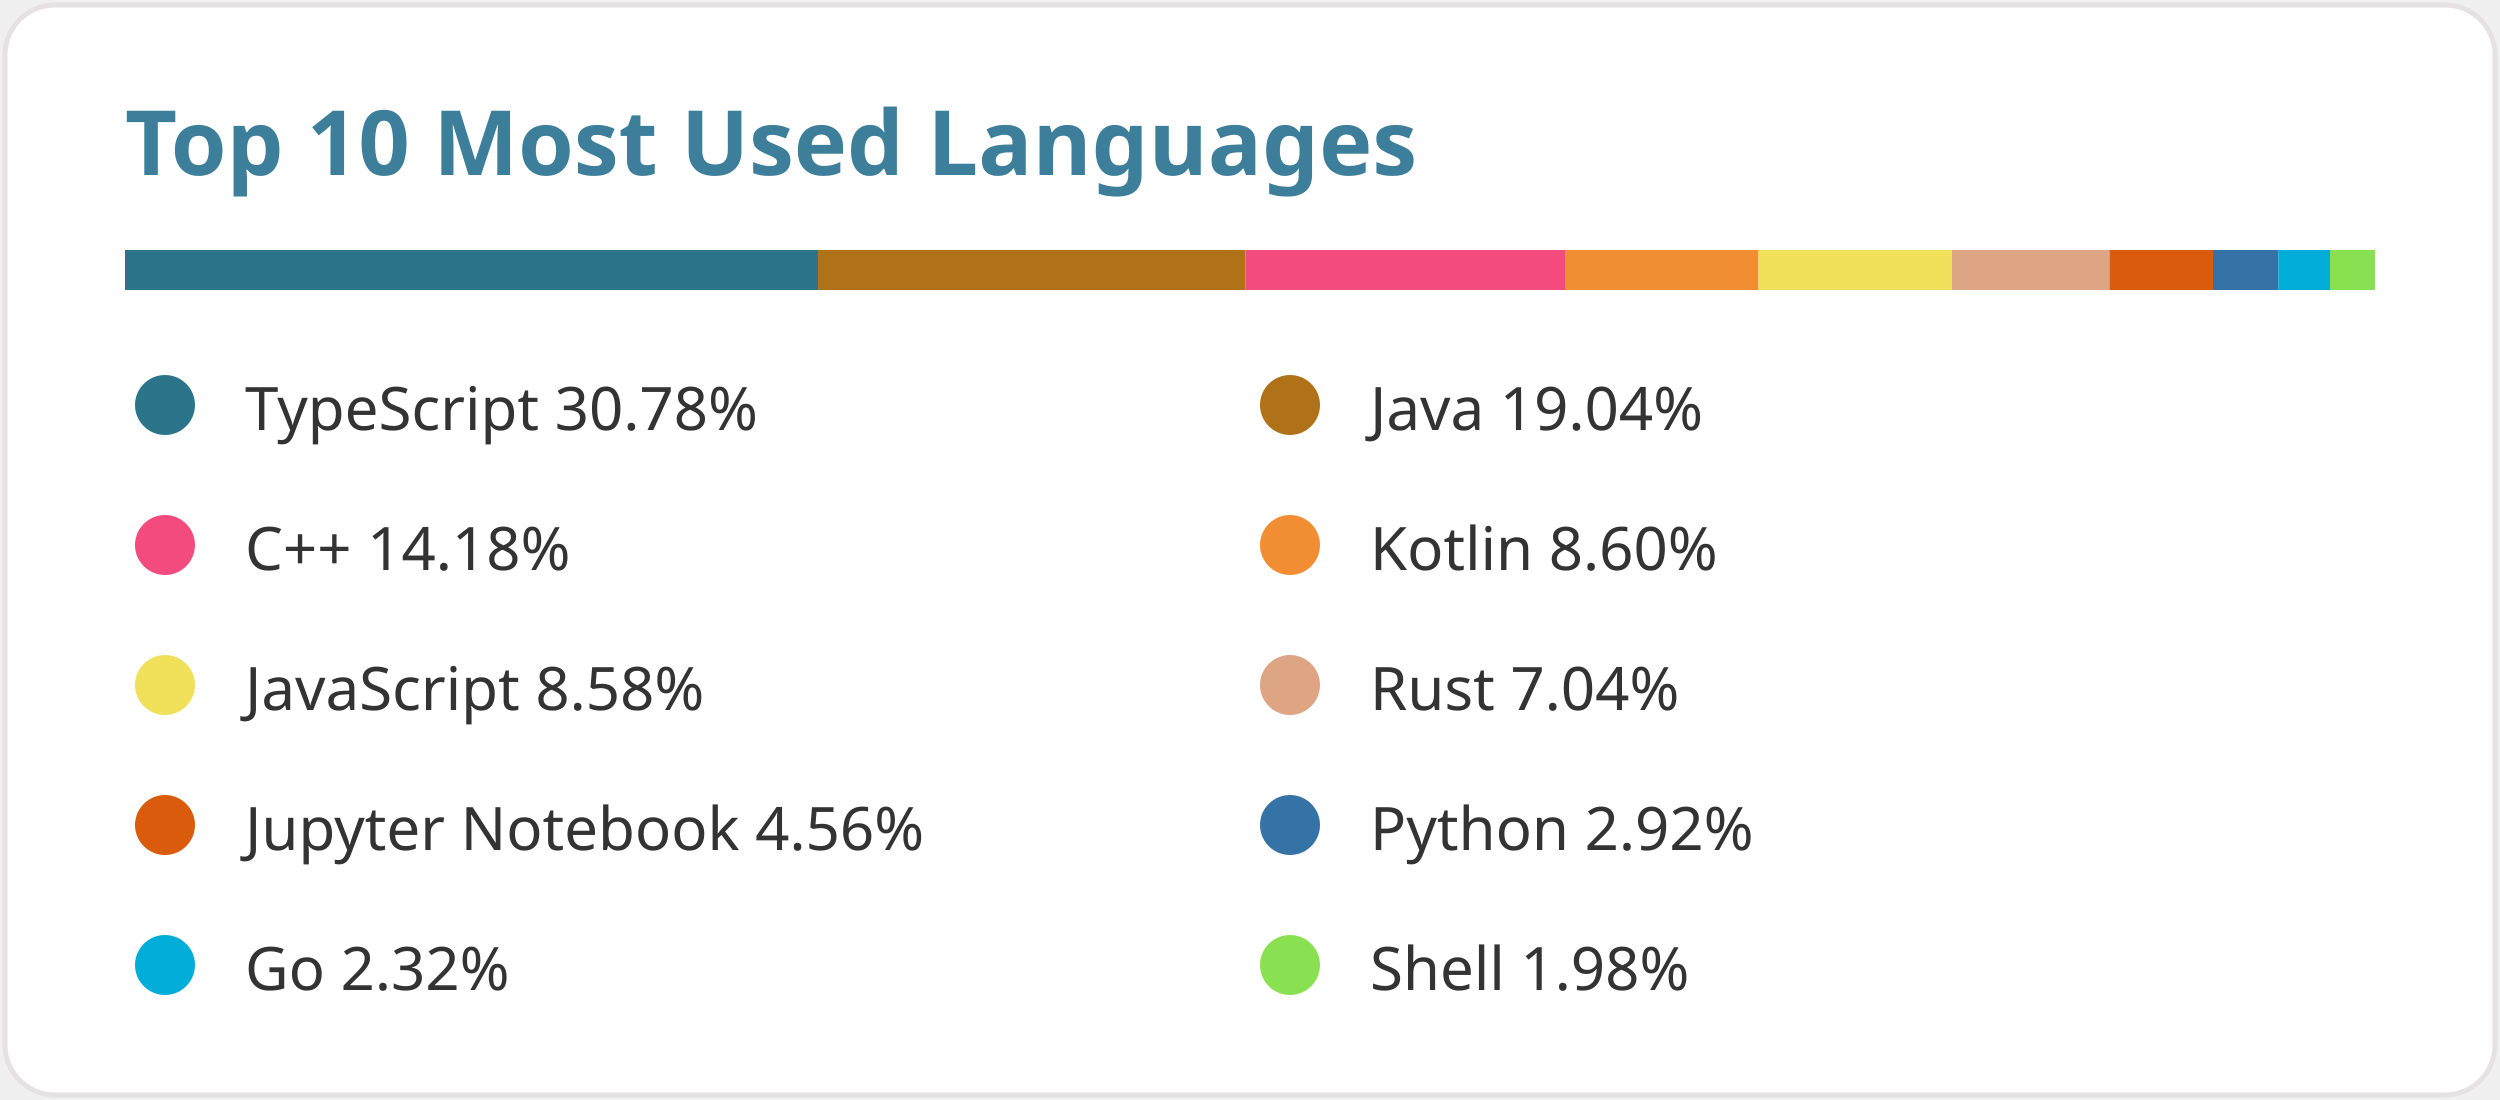
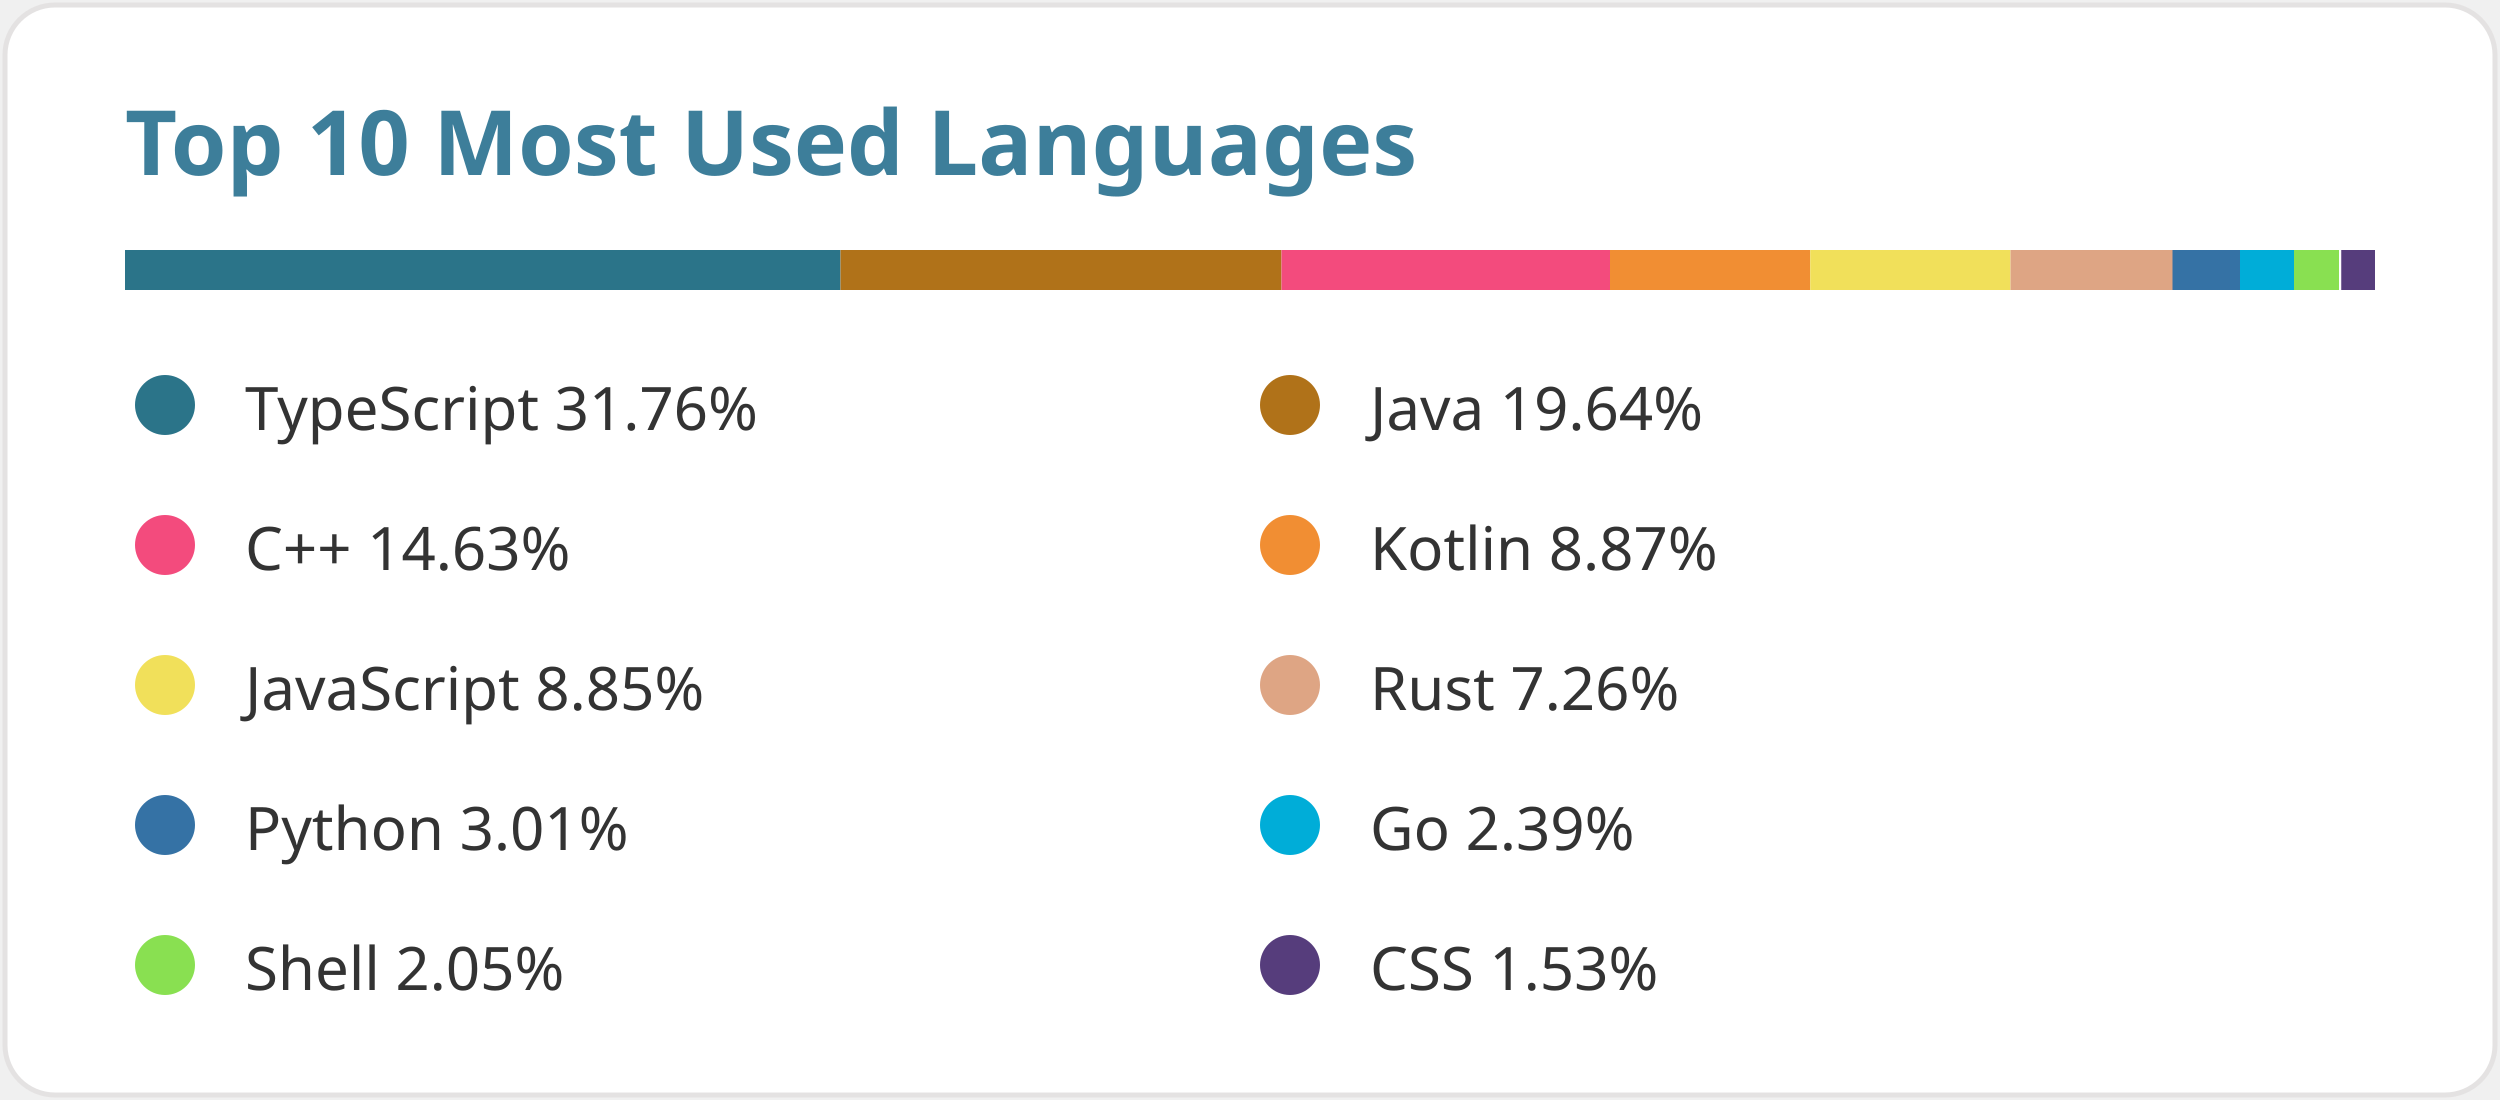
<svg xmlns="http://www.w3.org/2000/svg" width="500" height="220" viewBox="0 0 500 220" data-reactroot="">
  <style>text { font-family: 'Segoe UI', Ubuntu, Sans-Serif; fill: #333333; font-size: 12px; font-weight: 400; }</style>
  <rect width="498" height="218" x="1" y="1" rx="10" fill="#ffffff" stroke="#e4e2e2" />
  <text x="25" y="35" style="fill:#3d7e9a;font-size:18px;font-weight:600">Top 10 Most Used Languages</text>
  <g transform="translate(25, 50) scale(450, 8)">
-     <rect fill="#2b7489" x="0" width="0.308" height="1" />
-     <rect fill="#b07219" x="0.308" width="0.19" height="1" />
-     <rect fill="#f34b7d" x="0.498" width="0.142" height="1" />
-     <rect fill="#F18E33" x="0.64" width="0.086" height="1" />
-     <rect fill="#f1e05a" x="0.726" width="0.086" height="1" />
-     <rect fill="#dea584" x="0.812" width="0.07" height="1" />
-     <rect fill="#DA5B0B" x="0.882" width="0.046" height="1" />
-     <rect fill="#3572A5" x="0.928" width="0.029" height="1" />
-     <rect fill="#00ADD8" x="0.957" width="0.023" height="1" />
-     <rect fill="#89e051" x="0.98" width="0.02" height="1" />
+     <rect fill="#2b7489" x="0" width="0.318" height="1" />
+     <rect fill="#b07219" x="0.318" width="0.196" height="1" />
+     <rect fill="#f34b7d" x="0.514" width="0.146" height="1" />
+     <rect fill="#F18E33" x="0.66" width="0.089" height="1" />
+     <rect fill="#f1e05a" x="0.749" width="0.089" height="1" />
+     <rect fill="#dea584" x="0.838" width="0.073" height="1" />
+     <rect fill="#3572A5" x="0.91" width="0.03" height="1" />
+     <rect fill="#00ADD8" x="0.94" width="0.024" height="1" />
+     <rect fill="#89e051" x="0.964" width="0.02" height="1" />
+     <rect fill="#563d7c" x="0.985" width="0.015" height="1" />
  </g>
  <g transform="translate(25, 75)">
    <circle cx="8" cy="6" r="6" fill="#2b7489" />
-     <text x="24" y="11">TypeScript 30.78%</text>
+     <text x="24" y="11">TypeScript 31.76%</text>
  </g>
  <g transform="translate(250, 75)">
    <circle cx="8" cy="6" r="6" fill="#b07219" />
-     <text x="24" y="11">Java 19.04%</text>
+     <text x="24" y="11">Java 19.64%</text>
  </g>
  <g transform="translate(25, 103)">
    <circle cx="8" cy="6" r="6" fill="#f34b7d" />
-     <text x="24" y="11">C++ 14.18%</text>
+     <text x="24" y="11">C++ 14.63%</text>
  </g>
  <g transform="translate(250, 103)">
    <circle cx="8" cy="6" r="6" fill="#F18E33" />
-     <text x="24" y="11">Kotlin 8.60%</text>
+     <text x="24" y="11">Kotlin 8.87%</text>
  </g>
  <g transform="translate(25, 131)">
    <circle cx="8" cy="6" r="6" fill="#f1e05a" />
-     <text x="24" y="11">JavaScript 8.58%</text>
+     <text x="24" y="11">JavaScript 8.85%</text>
  </g>
  <g transform="translate(250, 131)">
    <circle cx="8" cy="6" r="6" fill="#dea584" />
-     <text x="24" y="11">Rust 7.04%</text>
+     <text x="24" y="11">Rust 7.26%</text>
  </g>
  <g transform="translate(25, 159)">
-     <circle cx="8" cy="6" r="6" fill="#DA5B0B" />
-     <text x="24" y="11">Jupyter Notebook 4.56%</text>
+     <circle cx="8" cy="6" r="6" fill="#3572A5" />
+     <text x="24" y="11">Python 3.01%</text>
  </g>
  <g transform="translate(250, 159)">
-     <circle cx="8" cy="6" r="6" fill="#3572A5" />
-     <text x="24" y="11">Python 2.92%</text>
+     <circle cx="8" cy="6" r="6" fill="#00ADD8" />
+     <text x="24" y="11">Go 2.39%</text>
  </g>
  <g transform="translate(25, 187)">
-     <circle cx="8" cy="6" r="6" fill="#00ADD8" />
-     <text x="24" y="11">Go 2.32%</text>
+     <circle cx="8" cy="6" r="6" fill="#89e051" />
+     <text x="24" y="11">Shell 2.05%</text>
  </g>
  <g transform="translate(250, 187)">
-     <circle cx="8" cy="6" r="6" fill="#89e051" />
-     <text x="24" y="11">Shell 1.98%</text>
+     <circle cx="8" cy="6" r="6" fill="#563d7c" />
+     <text x="24" y="11">CSS 1.53%</text>
  </g>
</svg>
